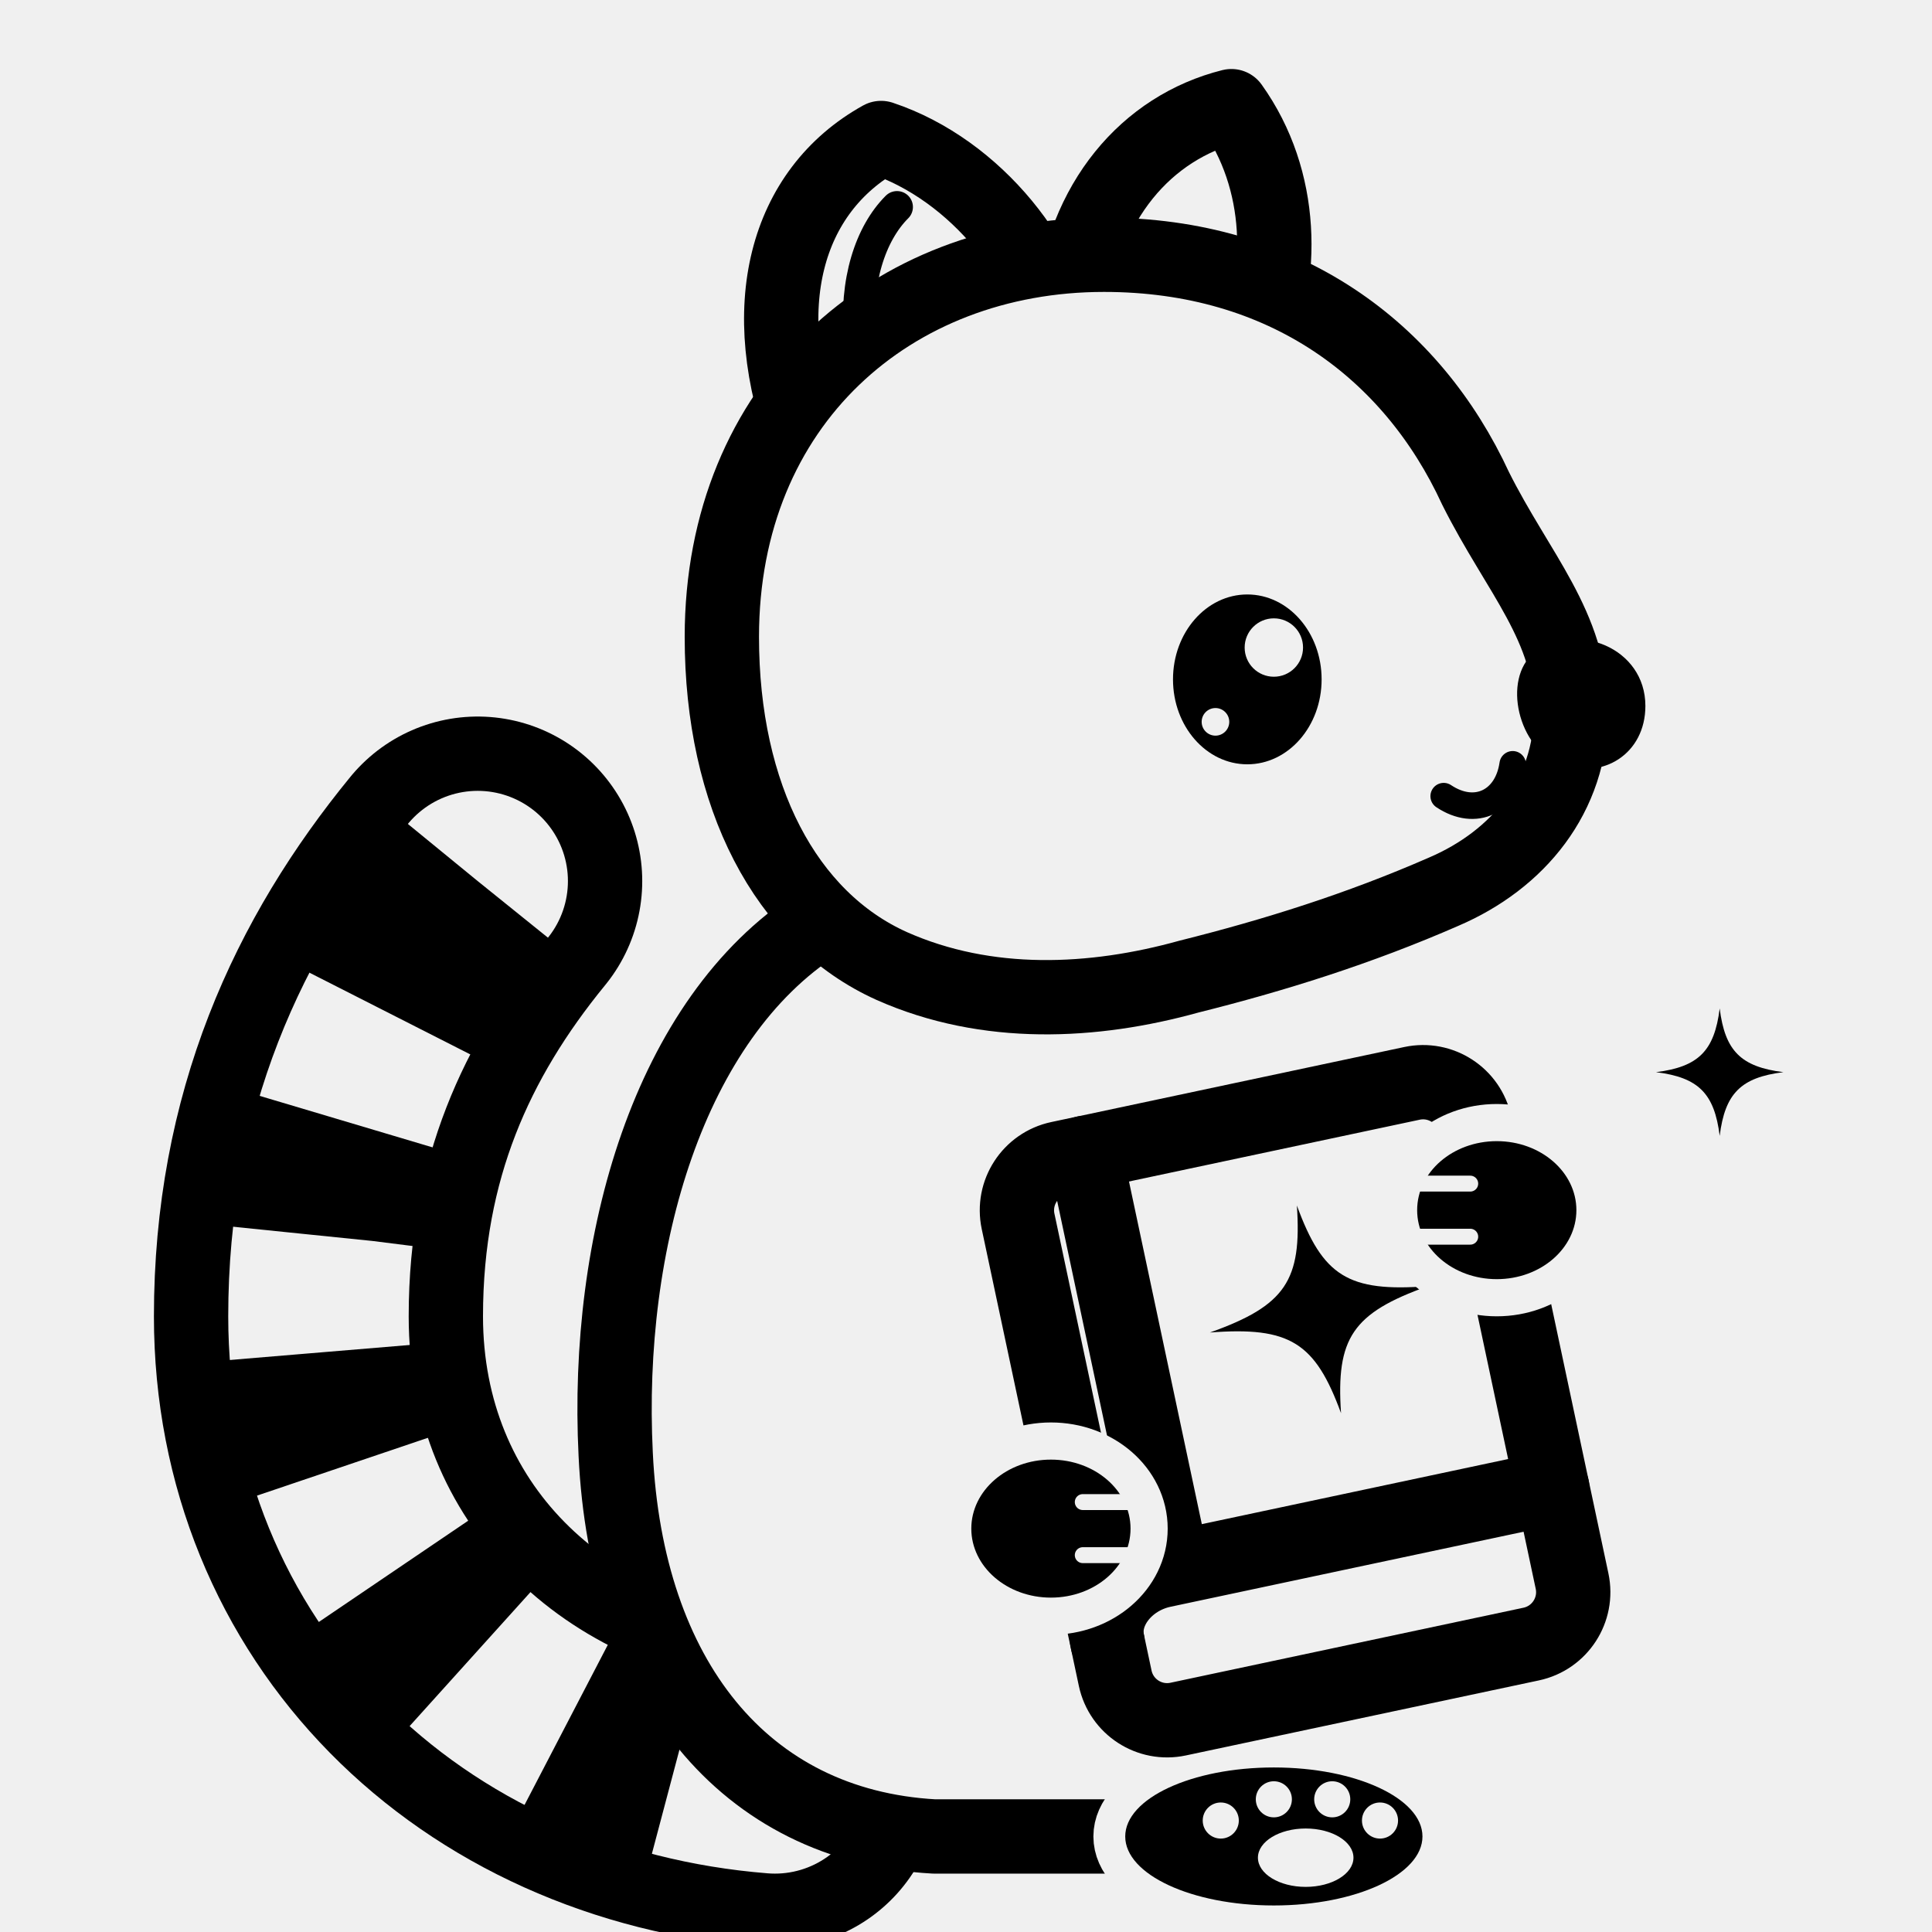
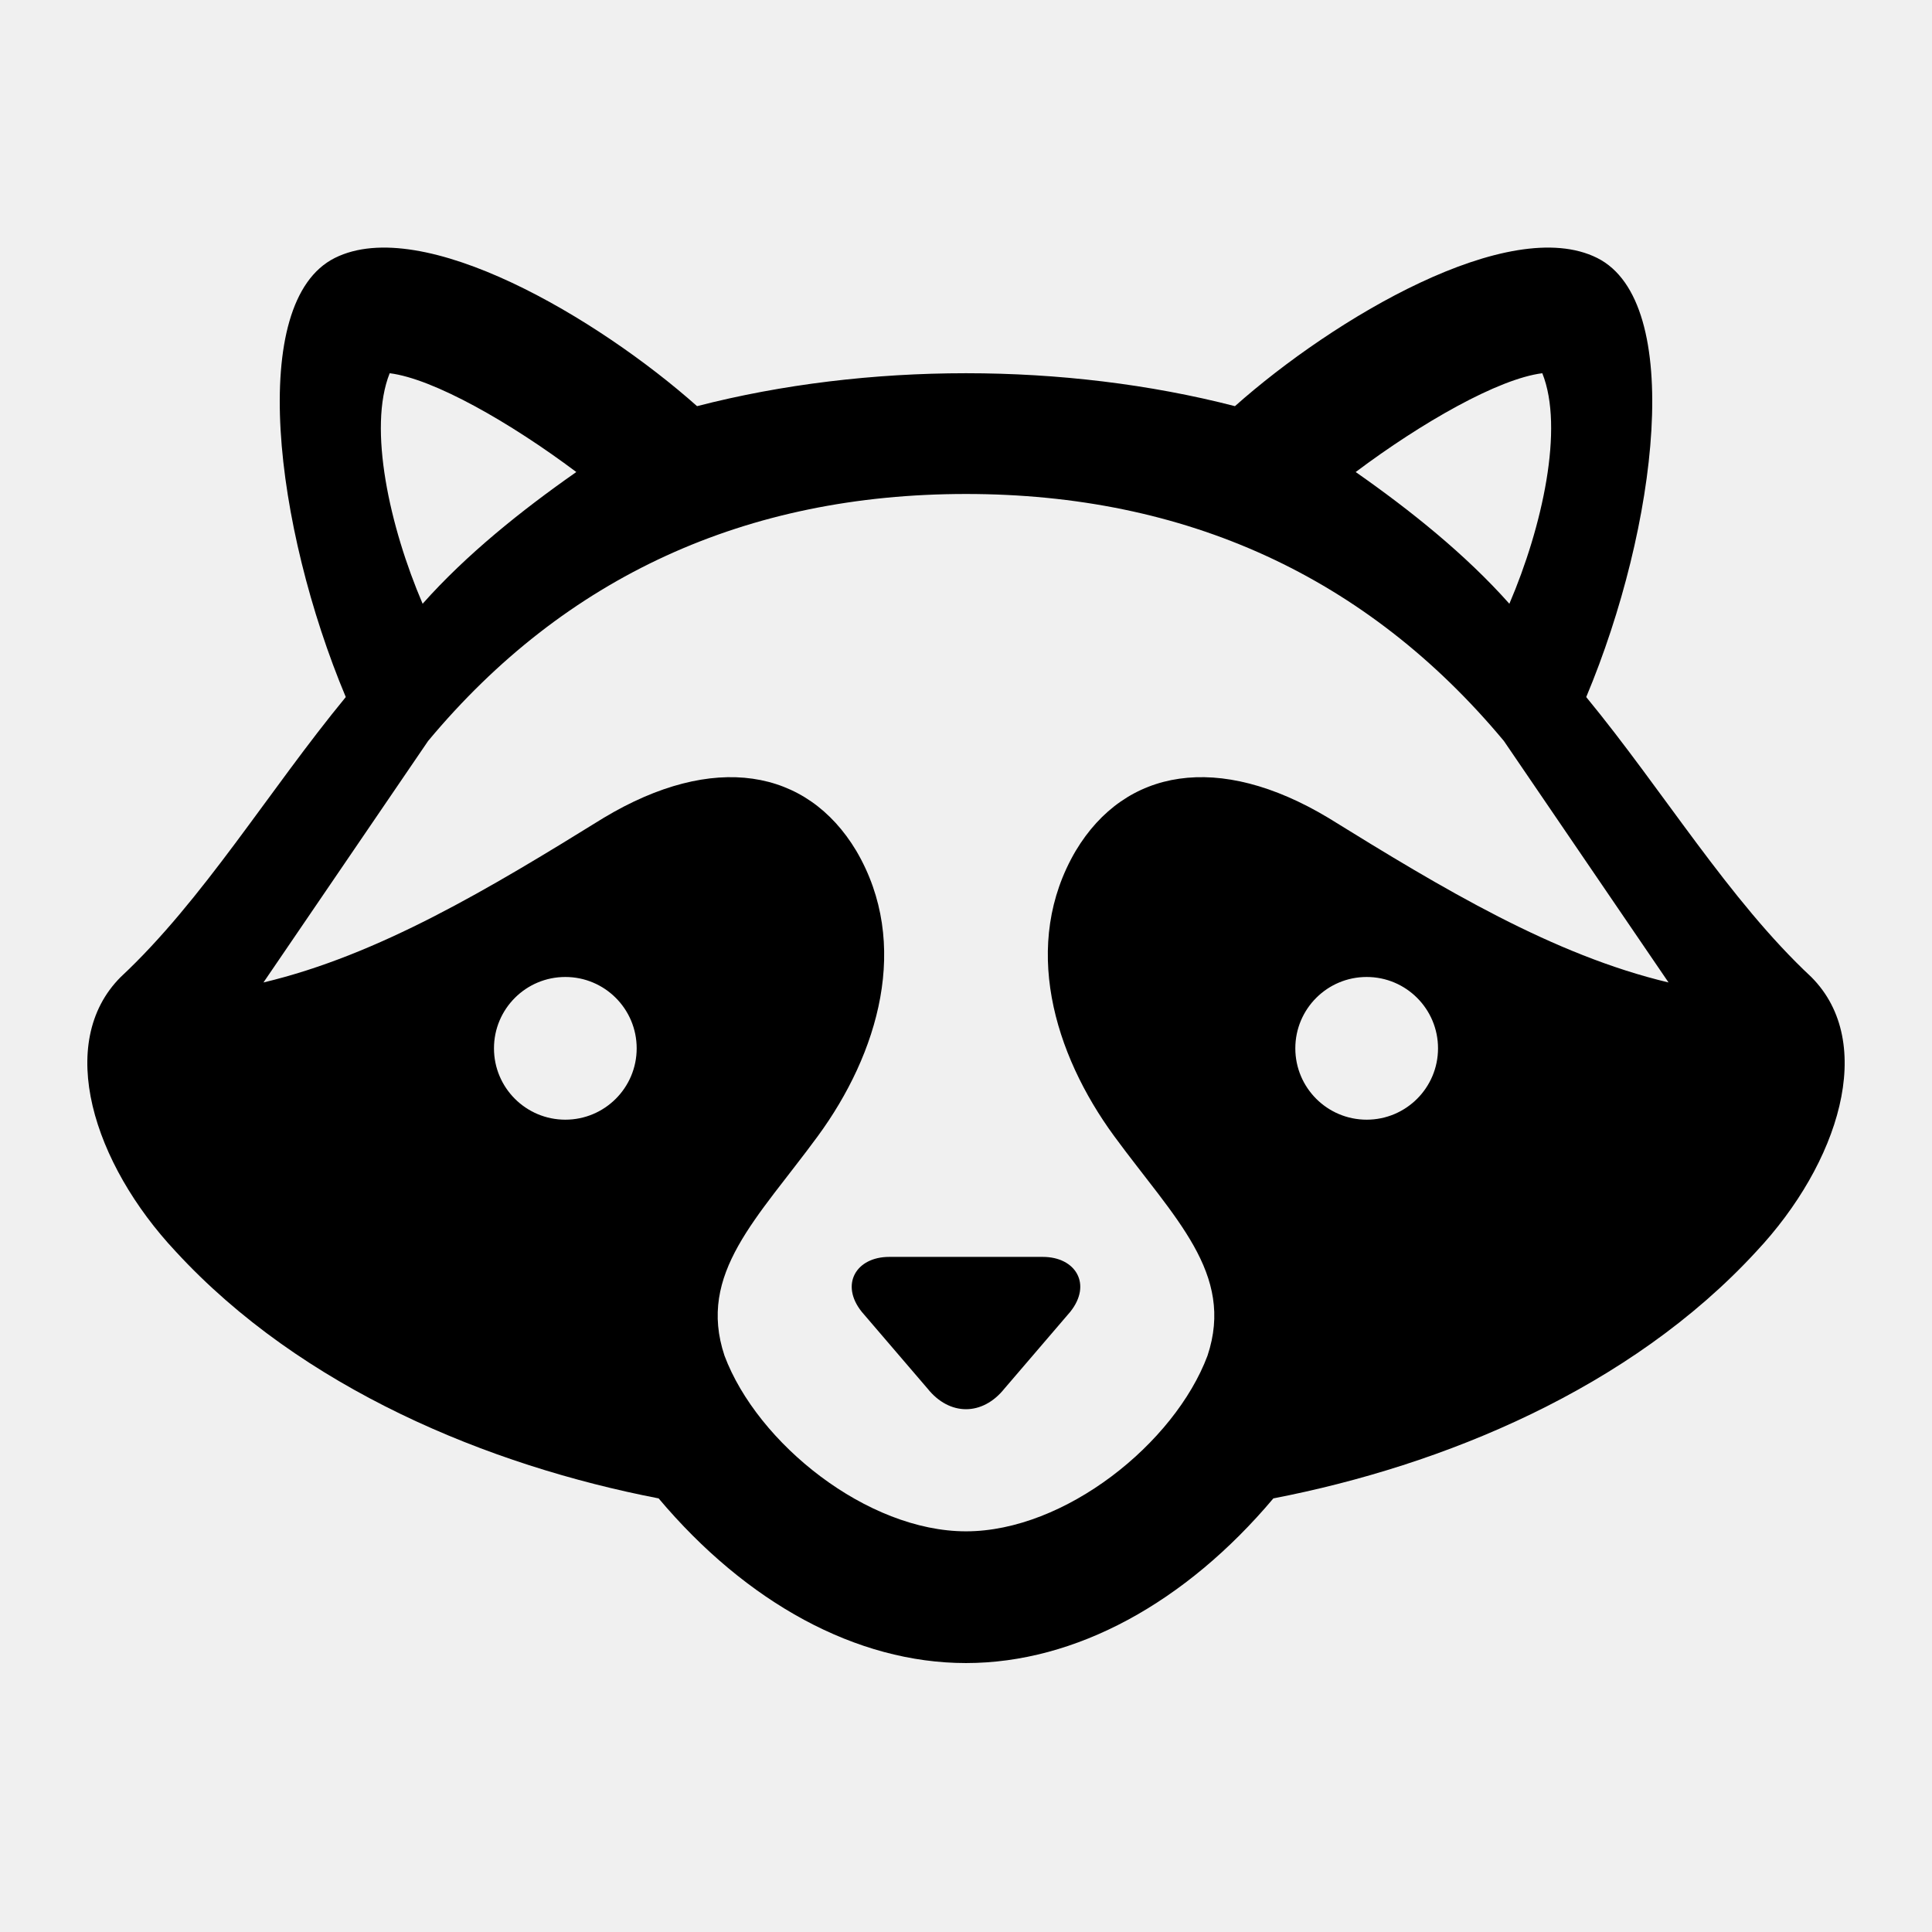
- <svg xmlns="http://www.w3.org/2000/svg" width="512" height="512" viewBox="54 56 364 364" fill="none" role="img" aria-labelledby="title desc">
-   <defs>
-     <path id="tail" d="M206 384C156 380 120 344 120 296C120 262 132 236 150 214" />
-     <path id="body" d="M214 222C186 240 174 282 176 322C178 364 200 392 236 394H290C312 394 322 380 316 360C310 334 302 300 298 268C296 248 284 232 268 226Z" />
-     <ellipse id="foot" cx="300" cy="394" rx="28" ry="13" />
-     <path id="head" d="M196 168C196 124 228 96 268 96C302 96 326 114 338 140C346 156 356 166 356 182C356 198 346 210 332 216C316 223 300 228 284 232C266 237 246 238 228 230C208 221 196 198 196 168Z" />
-     <mask id="ear-cut" maskUnits="userSpaceOnUse" x="0" y="0" width="512" height="512">
-       <rect width="512" height="512" fill="#fff" />
-       <use href="#head" fill="#000" />
-     </mask>
-     <mask id="eye-shine" maskUnits="userSpaceOnUse" x="0" y="0" width="512" height="512">
-       <rect width="512" height="512" fill="#fff" />
-       <circle cx="300" cy="170" r="5.5" fill="#000" />
-       <circle cx="289" cy="184" r="2.6" fill="#000" />
-     </mask>
-     <rect id="book" x="-44" y="-54" width="88" height="108" rx="10" transform="translate(304 312) rotate(-12)" />
-     <g id="hands">
-       <ellipse cx="258" cy="336" rx="15" ry="13" />
-       <ellipse cx="342" cy="276" rx="15" ry="13" />
-     </g>
-     <mask id="tail-tube" maskUnits="userSpaceOnUse" x="0" y="0" width="512" height="512">
-       <rect width="512" height="512" fill="#fff" />
-       <use href="#tail" fill="none" stroke="#000" stroke-width="34" stroke-linecap="round" />
-       <use href="#body" fill="#000" />
-     </mask>
-     <mask id="behind-body" maskUnits="userSpaceOnUse" x="0" y="0" width="512" height="512">
-       <rect width="512" height="512" fill="#fff" />
-       <use href="#body" fill="#000" />
-     </mask>
-     <mask id="body-cut" maskUnits="userSpaceOnUse" x="0" y="0" width="512" height="512">
-       <rect width="512" height="512" fill="#fff" />
-       <use href="#head" fill="#000" />
-       <use href="#book" fill="#000" stroke="#000" stroke-width="30" stroke-linejoin="round" />
-       <use href="#hands" fill="#000" stroke="#000" stroke-width="16" />
-       <use href="#foot" fill="#000" stroke="#000" stroke-width="12" />
-       <path fill="#000" d="M296 362H340V392H296Z" />
-       <path fill="#000" d="M270 226H312V262H270Z" />
-     </mask>
-     <mask id="foot-cut" maskUnits="userSpaceOnUse" x="0" y="0" width="512" height="512">
-       <rect width="512" height="512" fill="#fff" />
-       <g fill="#000">
-         <ellipse cx="306" cy="398" rx="9" ry="5.5" />
-         <circle cx="290" cy="391" r="3.4" />
-         <circle cx="300" cy="387" r="3.4" />
-         <circle cx="311" cy="387" r="3.4" />
-         <circle cx="320" cy="391" r="3.4" />
-       </g>
-     </mask>
-     <mask id="finger-cut" maskUnits="userSpaceOnUse" x="0" y="0" width="512" height="512">
-       <rect width="512" height="512" fill="#fff" />
-       <path d="M264 331H275M264 341H275M327 271H337M327 281H337" stroke="#000" stroke-width="3" stroke-linecap="round" />
-     </mask>
-     <mask id="book-cut" maskUnits="userSpaceOnUse" x="0" y="0" width="512" height="512">
-       <rect width="512" height="512" fill="#fff" />
-       <use href="#hands" fill="#000" stroke="#000" stroke-width="14" />
-     </mask>
-   </defs>
-   <g fill="currentColor" stroke="currentColor" stroke-width="14" stroke-linecap="round" stroke-linejoin="round" transform="translate(-6 8)">
-     <use href="#tail" mask="url(#tail-tube)" fill="none" stroke-width="62" />
-     <path mask="url(#behind-body)" fill="none" stroke-width="40" stroke-linecap="butt" stroke-dasharray="30 22 22 22 22 22 22 22 22 400" d="M150 214C132 236 120 262 120 296C120 344 156 380 206 384" />
-     <use href="#body" mask="url(#body-cut)" fill="none" />
-     <use href="#foot" mask="url(#foot-cut)" stroke="none" />
-     <g mask="url(#ear-cut)" fill="none">
-       <path d="M212 132C202 106 208 84 226 74C244 80 258 98 260 114" />
-       <path d="M262 106C264 86 276 72 292 68C302 82 302 100 296 114" />
-     </g>
-     <path fill="none" stroke-width="6" d="M222 112C221 101 224 92 229 87" />
-     <use href="#head" fill="none" />
-     <ellipse mask="url(#eye-shine)" stroke="none" cx="295" cy="176" rx="14" ry="16" />
-     <path stroke="none" d="M349 171C357 165 370 170 370 181C370 190 362 195 354 192C346 189 343 176 349 171Z" />
-     <path fill="none" stroke-width="5" d="M345 192C344 199 338 202 332 198" />
-     <g mask="url(#book-cut)">
-       <use href="#book" fill="none" />
-       <g transform="translate(304 312) rotate(-12)">
-         <path fill="none" d="M-29 -54V26M-44 37C-44 31 -38 26 -31 26H44" />
-         <path stroke="none" d="M8 -36C10 -22 14 -18 29 -16C14 -14 10 -10 8 4C6 -10 2 -14 -13 -16C2 -18 6 -22 8 -36Z" />
-       </g>
-     </g>
-     <use href="#hands" mask="url(#finger-cut)" stroke="none" />
-     <path stroke="none" d="M384 238C385 246 388 249 396 250C388 251 385 254 384 262C383 254 380 251 372 250C380 249 383 246 384 238Z" />
+ <svg xmlns="http://www.w3.org/2000/svg" width="512" height="512" viewBox="80 80 352 352" fill="none" role="img" aria-labelledby="title desc">
+   <g fill="currentColor">
+     <path fill-rule="evenodd" d="M143 207C130 176 125 135 141 127C157 119 189 138 207 154C238 146 274 146 305 154C323 138 355 119 371 127C387 135 382 176 369 207C383 224 395 244 410 258C422 270 415 292 400 308C377 333 343 347 312 353C296 372 276 383 256 383C236 383 216 372 200 353C169 347 135 333 112 308C97 292 90 270 102 258C117 244 129 224 143 207ZM151 148C147 158 151 176 157 190C165 181 175 173 185 166C173 157 159 149 151 148ZM361 148C353 149 339 157 327 166C337 173 347 181 355 190C361 176 365 158 361 148ZM158 215L128 259C149 254 169 242 190 229C210 217 227 220 236 235C246 252 240 272 229 287C218 302 207 312 212 327C218 343 238 359 256 359C274 359 294 343 300 327C305 312 294 302 283 287C272 272 266 252 276 235C285 220 302 217 322 229C343 242 363 254 384 259L354 215C329 185 296 170 256 170C216 170 183 185 158 215ZM183 258A13 13 0 1 0 183 284A13 13 0 1 0 183 258ZM329 258A13 13 0 1 0 329 284A13 13 0 1 0 329 258Z" />
+     <path d="M242 309H270C276 309 279 314 275 319L263 333C259 338 253 338 249 333L237 319C233 314 236 309 242 309Z" />
  </g>
</svg>
